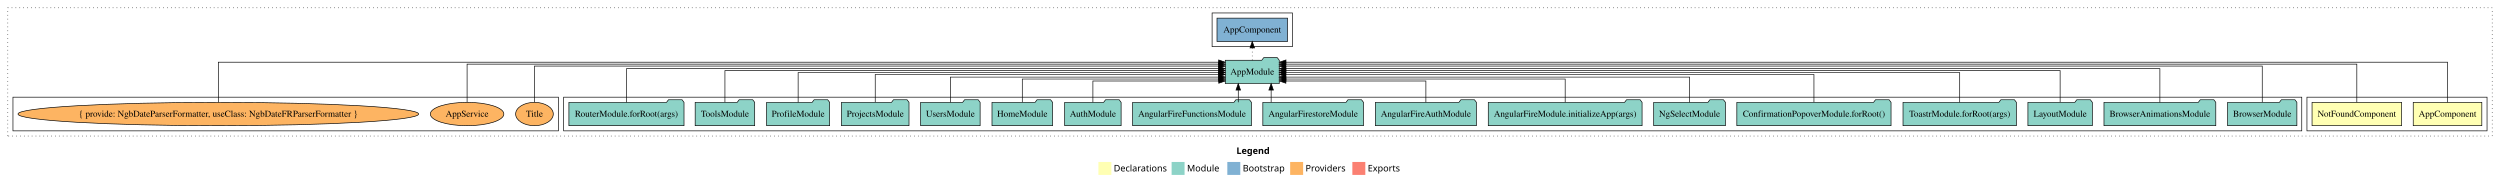
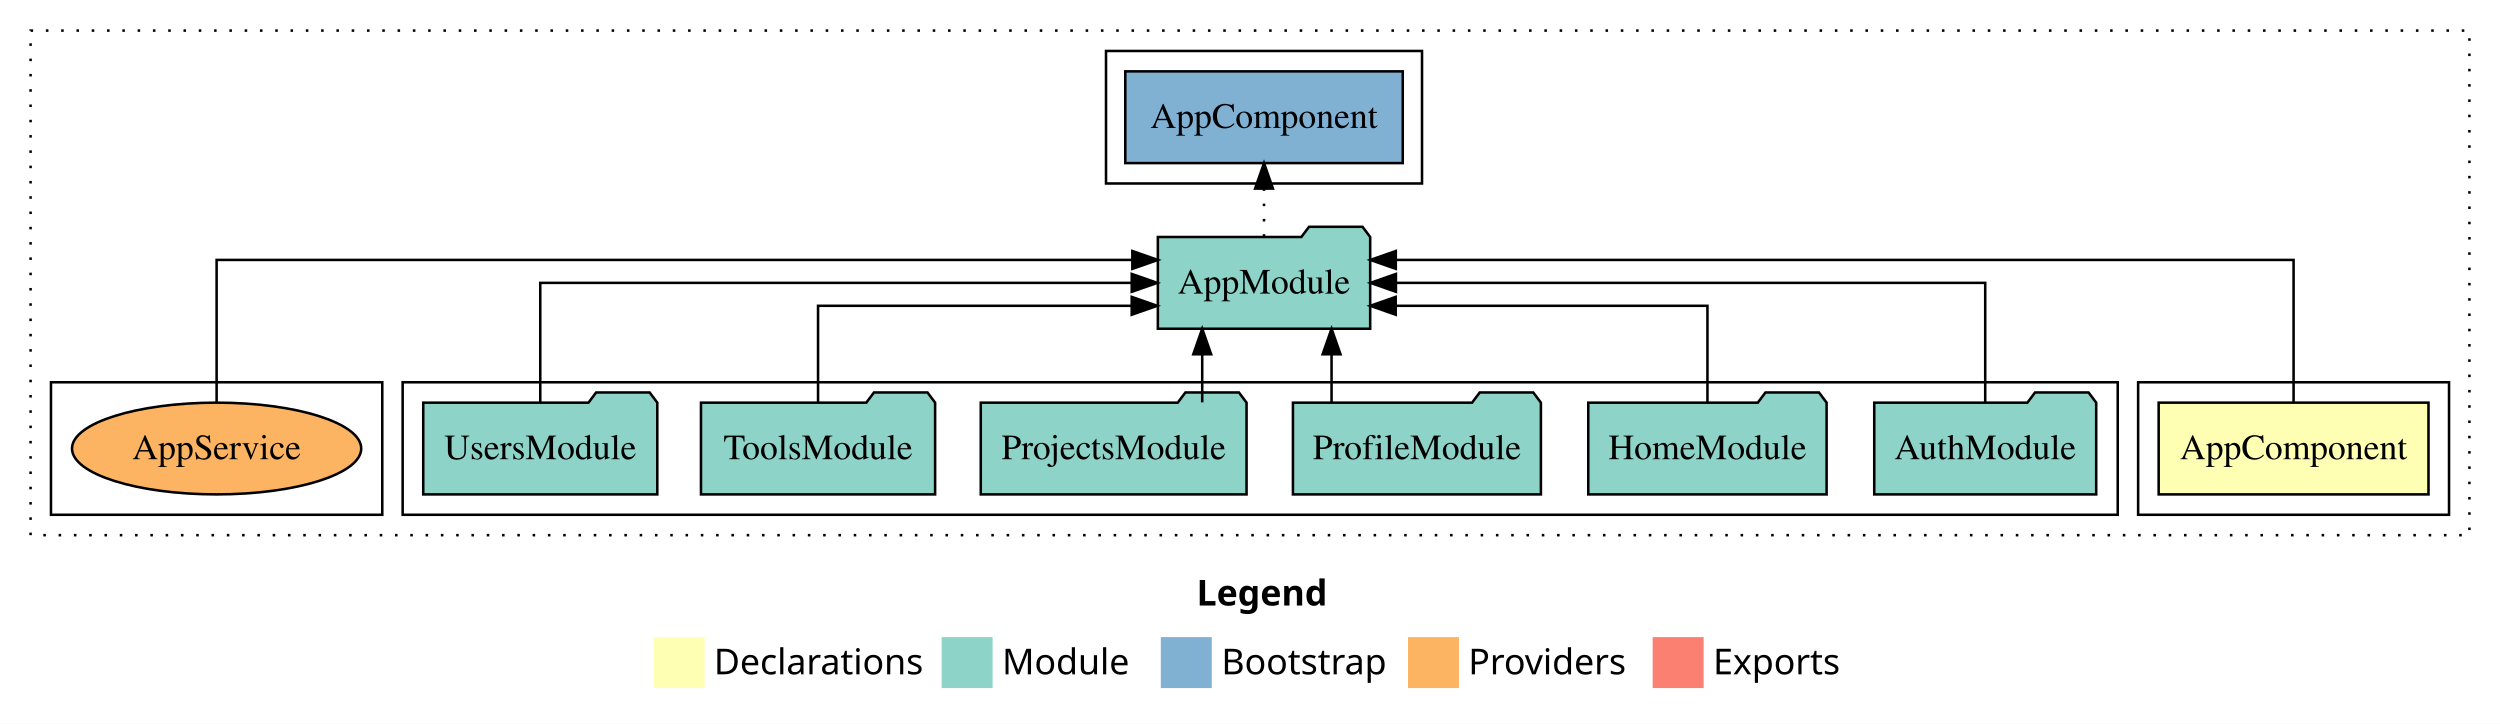
- <svg xmlns="http://www.w3.org/2000/svg" width="3859pt" height="284pt" viewBox="0.00 0.00 3859.00 284.00">
+ <svg xmlns="http://www.w3.org/2000/svg" width="981pt" height="284pt" viewBox="0.00 0.00 981.00 284.00">
  <g id="graph0" class="graph" transform="scale(1 1) rotate(0) translate(4 280)">
-     <polygon fill="#ffffff" stroke="transparent" points="-4,4 -4,-280 3855,-280 3855,4 -4,4" />
-     <text text-anchor="start" x="1904.509" y="-42.4" font-family="sans-serif" font-weight="bold" font-size="14.00" fill="#000000">Legend</text>
-     <polygon fill="#ffffb3" stroke="transparent" points="1691.5,-10 1691.5,-30 1711.5,-30 1711.5,-10 1691.5,-10" />
-     <text text-anchor="start" x="1715.129" y="-15.4" font-family="sans-serif" font-size="14.00" fill="#000000">  Declarations</text>
-     <polygon fill="#8dd3c7" stroke="transparent" points="1804.5,-10 1804.5,-30 1824.5,-30 1824.5,-10 1804.5,-10" />
-     <text text-anchor="start" x="1828.225" y="-15.4" font-family="sans-serif" font-size="14.00" fill="#000000">  Module</text>
-     <polygon fill="#80b1d3" stroke="transparent" points="1890.5,-10 1890.5,-30 1910.5,-30 1910.5,-10 1890.5,-10" />
-     <text text-anchor="start" x="1914.281" y="-15.4" font-family="sans-serif" font-size="14.00" fill="#000000">  Bootstrap</text>
-     <polygon fill="#fdb462" stroke="transparent" points="1987.5,-10 1987.5,-30 2007.5,-30 2007.5,-10 1987.5,-10" />
-     <text text-anchor="start" x="2011.173" y="-15.4" font-family="sans-serif" font-size="14.00" fill="#000000">  Providers</text>
-     <polygon fill="#fb8072" stroke="transparent" points="2083.5,-10 2083.5,-30 2103.5,-30 2103.5,-10 2083.5,-10" />
-     <text text-anchor="start" x="2107.226" y="-15.4" font-family="sans-serif" font-size="14.00" fill="#000000">  Exports</text>
+     <polygon fill="#ffffff" stroke="transparent" points="-4,4 -4,-280 977,-280 977,4 -4,4" />
+     <text text-anchor="start" x="465.509" y="-42.4" font-family="sans-serif" font-weight="bold" font-size="14.00" fill="#000000">Legend</text>
+     <polygon fill="#ffffb3" stroke="transparent" points="252.5,-10 252.5,-30 272.5,-30 272.5,-10 252.5,-10" />
+     <text text-anchor="start" x="276.129" y="-15.4" font-family="sans-serif" font-size="14.00" fill="#000000">  Declarations</text>
+     <polygon fill="#8dd3c7" stroke="transparent" points="365.5,-10 365.5,-30 385.5,-30 385.5,-10 365.5,-10" />
+     <text text-anchor="start" x="389.225" y="-15.4" font-family="sans-serif" font-size="14.00" fill="#000000">  Module</text>
+     <polygon fill="#80b1d3" stroke="transparent" points="451.5,-10 451.5,-30 471.5,-30 471.5,-10 451.5,-10" />
+     <text text-anchor="start" x="475.281" y="-15.4" font-family="sans-serif" font-size="14.00" fill="#000000">  Bootstrap</text>
+     <polygon fill="#fdb462" stroke="transparent" points="548.5,-10 548.5,-30 568.5,-30 568.5,-10 548.5,-10" />
+     <text text-anchor="start" x="572.173" y="-15.4" font-family="sans-serif" font-size="14.00" fill="#000000">  Providers</text>
+     <polygon fill="#fb8072" stroke="transparent" points="644.5,-10 644.5,-30 664.5,-30 664.5,-10 644.5,-10" />
+     <text text-anchor="start" x="668.226" y="-15.4" font-family="sans-serif" font-size="14.00" fill="#000000">  Exports</text>
    <g id="clust1" class="cluster">
-       <polygon fill="none" stroke="#000000" stroke-dasharray="1,5" points="8,-70 8,-268 3843,-268 3843,-70 8,-70" />
+       <polygon fill="none" stroke="#000000" stroke-dasharray="1,5" points="8,-70 8,-268 965,-268 965,-70 8,-70" />
    </g>
    <g id="clust2" class="cluster">
-       <polygon fill="none" stroke="#000000" points="3557,-78 3557,-130 3835,-130 3835,-78 3557,-78" />
+       <polygon fill="none" stroke="#000000" points="835,-78 835,-130 957,-130 957,-78 835,-78" />
    </g>
-     <g id="clust5" class="cluster">
-       <polygon fill="none" stroke="#000000" points="866,-78 866,-130 3549,-130 3549,-78 866,-78" />
+     <g id="clust4" class="cluster">
+       <polygon fill="none" stroke="#000000" points="154,-78 154,-130 827,-130 827,-78 154,-78" />
+     </g>
+     <g id="clust6" class="cluster">
+       <polygon fill="none" stroke="#000000" points="430,-208 430,-260 554,-260 554,-208 430,-208" />
    </g>
    <g id="clust7" class="cluster">
-       <polygon fill="none" stroke="#000000" points="1867,-208 1867,-260 1991,-260 1991,-208 1867,-208" />
-     </g>
-     <g id="clust8" class="cluster">
-       <polygon fill="none" stroke="#000000" points="16,-78 16,-130 858,-130 858,-78 16,-78" />
+       <polygon fill="none" stroke="#000000" points="16,-78 16,-130 146,-130 146,-78 16,-78" />
    </g>
    <g id="node1" class="node">
-       <polygon fill="#ffffb3" stroke="#000000" points="3826.94,-122 3721.06,-122 3721.06,-86 3826.94,-86 3826.94,-122" />
-       <text text-anchor="middle" x="3774" y="-99.8" font-family="Times,serif" font-size="14.00" fill="#000000">AppComponent</text>
+       <polygon fill="#ffffb3" stroke="#000000" points="948.94,-122 843.06,-122 843.06,-86 948.94,-86 948.94,-122" />
+       <text text-anchor="middle" x="896" y="-99.8" font-family="Times,serif" font-size="14.00" fill="#000000">AppComponent</text>
+     </g>
+     <g id="node2" class="node">
+       <polygon fill="#8dd3c7" stroke="#000000" points="533.657,-187 530.657,-191 509.657,-191 506.657,-187 450.343,-187 450.343,-151 533.657,-151 533.657,-187" />
+       <text text-anchor="middle" x="492" y="-164.8" font-family="Times,serif" font-size="14.00" fill="#000000">AppModule</text>
+     </g>
+     <g id="edge1" class="edge">
+       <path fill="none" stroke="#000000" d="M896,-122.292C896,-144.206 896,-178 896,-178 896,-178 543.713,-178 543.713,-178" />
+       <polygon fill="#000000" stroke="#000000" points="543.713,-174.5 533.713,-178 543.713,-181.5 543.713,-174.5" />
+     </g>
+     <g id="node9" class="node">
+       <polygon fill="#80b1d3" stroke="#000000" points="546.439,-252 437.561,-252 437.561,-216 546.439,-216 546.439,-252" />
+       <text text-anchor="middle" x="492" y="-229.8" font-family="Times,serif" font-size="14.00" fill="#000000">AppComponent </text>
+     </g>
+     <g id="edge8" class="edge">
+       <path fill="none" stroke="#000000" stroke-dasharray="1,5" d="M492,-187.106C492,-187.106 492,-205.991 492,-205.991" />
+       <polygon fill="#000000" stroke="#000000" points="488.5,-205.991 492,-215.991 495.5,-205.991 488.5,-205.991" />
    </g>
    <g id="node3" class="node">
-       <polygon fill="#8dd3c7" stroke="#000000" points="1970.657,-187 1967.657,-191 1946.657,-191 1943.657,-187 1887.343,-187 1887.343,-151 1970.657,-151 1970.657,-187" />
-       <text text-anchor="middle" x="1929" y="-164.8" font-family="Times,serif" font-size="14.00" fill="#000000">AppModule</text>
-     </g>
-     <g id="edge1" class="edge">
-       <path fill="none" stroke="#000000" d="M3774,-122.153C3774,-145.757 3774,-184 3774,-184 3774,-184 1981.002,-184 1981.002,-184" />
-       <polygon fill="#000000" stroke="#000000" points="1981.002,-180.5 1971.002,-184 1981.002,-187.5 1981.002,-180.5" />
-     </g>
-     <g id="node2" class="node">
-       <polygon fill="#ffffb3" stroke="#000000" points="3703.112,-122 3564.888,-122 3564.888,-86 3703.112,-86 3703.112,-122" />
-       <text text-anchor="middle" x="3634" y="-99.8" font-family="Times,serif" font-size="14.00" fill="#000000">NotFoundComponent</text>
+       <polygon fill="#8dd3c7" stroke="#000000" points="818.548,-122 815.548,-126 794.548,-126 791.548,-122 731.452,-122 731.452,-86 818.548,-86 818.548,-122" />
+       <text text-anchor="middle" x="775" y="-99.8" font-family="Times,serif" font-size="14.00" fill="#000000">AuthModule</text>
    </g>
    <g id="edge2" class="edge">
-       <path fill="none" stroke="#000000" d="M3634,-122.248C3634,-145.018 3634,-181 3634,-181 3634,-181 1980.723,-181 1980.723,-181" />
-       <polygon fill="#000000" stroke="#000000" points="1980.723,-177.5 1970.723,-181 1980.723,-184.5 1980.723,-177.5" />
-     </g>
-     <g id="node21" class="node">
-       <polygon fill="#80b1d3" stroke="#000000" points="1983.439,-252 1874.561,-252 1874.561,-216 1983.439,-216 1983.439,-252" />
-       <text text-anchor="middle" x="1929" y="-229.8" font-family="Times,serif" font-size="14.00" fill="#000000">AppComponent </text>
-     </g>
-     <g id="edge20" class="edge">
-       <path fill="none" stroke="#000000" stroke-dasharray="1,5" d="M1929,-187.106C1929,-187.106 1929,-205.991 1929,-205.991" />
-       <polygon fill="#000000" stroke="#000000" points="1925.5,-205.991 1929,-215.991 1932.5,-205.991 1925.5,-205.991" />
+       <path fill="none" stroke="#000000" d="M775,-122.106C775,-141.339 775,-169 775,-169 775,-169 543.758,-169 543.758,-169" />
+       <polygon fill="#000000" stroke="#000000" points="543.758,-165.5 533.758,-169 543.758,-172.5 543.758,-165.5" />
    </g>
    <g id="node4" class="node">
-       <polygon fill="#8dd3c7" stroke="#000000" points="3541.473,-122 3538.473,-126 3517.473,-126 3514.473,-122 3434.527,-122 3434.527,-86 3541.473,-86 3541.473,-122" />
-       <text text-anchor="middle" x="3488" y="-99.8" font-family="Times,serif" font-size="14.00" fill="#000000">BrowserModule</text>
+       <polygon fill="#8dd3c7" stroke="#000000" points="712.762,-122 709.762,-126 688.762,-126 685.762,-122 619.238,-122 619.238,-86 712.762,-86 712.762,-122" />
+       <text text-anchor="middle" x="666" y="-99.8" font-family="Times,serif" font-size="14.00" fill="#000000">HomeModule</text>
    </g>
    <g id="edge3" class="edge">
-       <path fill="none" stroke="#000000" d="M3488,-122.292C3488,-144.206 3488,-178 3488,-178 3488,-178 1980.699,-178 1980.699,-178" />
-       <polygon fill="#000000" stroke="#000000" points="1980.699,-174.5 1970.699,-178 1980.699,-181.5 1980.699,-174.5" />
+       <path fill="none" stroke="#000000" d="M666,-122.027C666,-138.398 666,-160 666,-160 666,-160 543.677,-160 543.677,-160" />
+       <polygon fill="#000000" stroke="#000000" points="543.677,-156.5 533.677,-160 543.677,-163.5 543.677,-156.5" />
    </g>
    <g id="node5" class="node">
-       <polygon fill="#8dd3c7" stroke="#000000" points="3416.302,-122 3413.302,-126 3392.302,-126 3389.302,-122 3243.698,-122 3243.698,-86 3416.302,-86 3416.302,-122" />
-       <text text-anchor="middle" x="3330" y="-99.8" font-family="Times,serif" font-size="14.00" fill="#000000">BrowserAnimationsModule</text>
+       <polygon fill="#8dd3c7" stroke="#000000" points="600.65,-122 597.65,-126 576.65,-126 573.65,-122 503.35,-122 503.35,-86 600.65,-86 600.65,-122" />
+       <text text-anchor="middle" x="552" y="-99.8" font-family="Times,serif" font-size="14.00" fill="#000000">ProfileModule</text>
    </g>
    <g id="edge4" class="edge">
-       <path fill="none" stroke="#000000" d="M3330,-122.027C3330,-142.767 3330,-174 3330,-174 3330,-174 1980.929,-174 1980.929,-174" />
-       <polygon fill="#000000" stroke="#000000" points="1980.929,-170.5 1970.929,-174 1980.929,-177.5 1980.929,-170.5" />
+       <path fill="none" stroke="#000000" d="M518.502,-122.106C518.502,-122.106 518.502,-140.991 518.502,-140.991" />
+       <polygon fill="#000000" stroke="#000000" points="515.002,-140.991 518.502,-150.991 522.002,-140.991 515.002,-140.991" />
    </g>
    <g id="node6" class="node">
-       <polygon fill="#8dd3c7" stroke="#000000" points="3225.708,-122 3222.708,-126 3201.708,-126 3198.708,-122 3126.292,-122 3126.292,-86 3225.708,-86 3225.708,-122" />
-       <text text-anchor="middle" x="3176" y="-99.8" font-family="Times,serif" font-size="14.00" fill="#000000">LayoutModule</text>
+       <polygon fill="#8dd3c7" stroke="#000000" points="485.149,-122 482.149,-126 461.149,-126 458.149,-122 380.851,-122 380.851,-86 485.149,-86 485.149,-122" />
+       <text text-anchor="middle" x="433" y="-99.8" font-family="Times,serif" font-size="14.00" fill="#000000">ProjectsModule</text>
    </g>
    <g id="edge5" class="edge">
-       <path fill="none" stroke="#000000" d="M3176,-122.308C3176,-142.145 3176,-171 3176,-171 3176,-171 1980.847,-171 1980.847,-171" />
-       <polygon fill="#000000" stroke="#000000" points="1980.847,-167.5 1970.847,-171 1980.847,-174.5 1980.847,-167.5" />
+       <path fill="none" stroke="#000000" d="M467.748,-122.106C467.748,-122.106 467.748,-140.991 467.748,-140.991" />
+       <polygon fill="#000000" stroke="#000000" points="464.248,-140.991 467.748,-150.991 471.248,-140.991 464.248,-140.991" />
    </g>
    <g id="node7" class="node">
-       <polygon fill="#8dd3c7" stroke="#000000" points="3108.502,-122 3105.502,-126 3084.502,-126 3081.502,-122 2933.498,-122 2933.498,-86 3108.502,-86 3108.502,-122" />
-       <text text-anchor="middle" x="3021" y="-99.8" font-family="Times,serif" font-size="14.00" fill="#000000">ToastrModule.forRoot(args)</text>
+       <polygon fill="#8dd3c7" stroke="#000000" points="362.939,-122 359.939,-126 338.939,-126 335.939,-122 271.061,-122 271.061,-86 362.939,-86 362.939,-122" />
+       <text text-anchor="middle" x="317" y="-99.8" font-family="Times,serif" font-size="14.00" fill="#000000">ToolsModule</text>
    </g>
    <g id="edge6" class="edge">
-       <path fill="none" stroke="#000000" d="M3021,-122.169C3021,-141.09 3021,-168 3021,-168 3021,-168 1980.806,-168 1980.806,-168" />
-       <polygon fill="#000000" stroke="#000000" points="1980.806,-164.5 1970.806,-168 1980.806,-171.5 1980.806,-164.5" />
+       <path fill="none" stroke="#000000" d="M317,-122.027C317,-138.398 317,-160 317,-160 317,-160 440.083,-160 440.083,-160" />
+       <polygon fill="#000000" stroke="#000000" points="440.083,-163.5 450.083,-160 440.083,-156.5 440.083,-163.5" />
    </g>
    <g id="node8" class="node">
-       <polygon fill="#8dd3c7" stroke="#000000" points="2915.012,-122 2912.012,-126 2891.012,-126 2888.012,-122 2676.988,-122 2676.988,-86 2915.012,-86 2915.012,-122" />
-       <text text-anchor="middle" x="2796" y="-99.8" font-family="Times,serif" font-size="14.00" fill="#000000">ConfirmationPopoverModule.forRoot()</text>
+       <polygon fill="#8dd3c7" stroke="#000000" points="253.922,-122 250.922,-126 229.922,-126 226.922,-122 162.078,-122 162.078,-86 253.922,-86 253.922,-122" />
+       <text text-anchor="middle" x="208" y="-99.8" font-family="Times,serif" font-size="14.00" fill="#000000">UsersModule</text>
    </g>
    <g id="edge7" class="edge">
-       <path fill="none" stroke="#000000" d="M2796,-122.302C2796,-140.27 2796,-165 2796,-165 2796,-165 1980.817,-165 1980.817,-165" />
-       <polygon fill="#000000" stroke="#000000" points="1980.817,-161.5 1970.817,-165 1980.817,-168.5 1980.817,-161.5" />
-     </g>
-     <g id="node9" class="node">
-       <polygon fill="#8dd3c7" stroke="#000000" points="2659.364,-122 2656.364,-126 2635.364,-126 2632.364,-122 2548.636,-122 2548.636,-86 2659.364,-86 2659.364,-122" />
-       <text text-anchor="middle" x="2604" y="-99.8" font-family="Times,serif" font-size="14.00" fill="#000000">NgSelectModule</text>
-     </g>
-     <g id="edge8" class="edge">
-       <path fill="none" stroke="#000000" d="M2604,-122.035C2604,-138.734 2604,-161 2604,-161 2604,-161 1980.715,-161 1980.715,-161" />
-       <polygon fill="#000000" stroke="#000000" points="1980.715,-157.5 1970.715,-161 1980.715,-164.5 1980.715,-157.5" />
+       <path fill="none" stroke="#000000" d="M208,-122.106C208,-141.339 208,-169 208,-169 208,-169 440.095,-169 440.095,-169" />
+       <polygon fill="#000000" stroke="#000000" points="440.095,-172.5 450.095,-169 440.095,-165.5 440.095,-172.5" />
    </g>
    <g id="node10" class="node">
-       <polygon fill="#8dd3c7" stroke="#000000" points="2530.706,-122 2527.706,-126 2506.706,-126 2503.706,-122 2293.294,-122 2293.294,-86 2530.706,-86 2530.706,-122" />
-       <text text-anchor="middle" x="2412" y="-99.8" font-family="Times,serif" font-size="14.00" fill="#000000">AngularFireModule.initializeApp(args)</text>
+       <ellipse fill="#fdb462" stroke="#000000" cx="81" cy="-104" rx="56.741" ry="18" />
+       <text text-anchor="middle" x="81" y="-99.8" font-family="Times,serif" font-size="14.00" fill="#000000">AppService</text>
    </g>
    <g id="edge9" class="edge">
-       <path fill="none" stroke="#000000" d="M2412,-122.282C2412,-137.948 2412,-158 2412,-158 2412,-158 1981.018,-158 1981.018,-158" />
-       <polygon fill="#000000" stroke="#000000" points="1981.018,-154.5 1971.018,-158 1981.018,-161.5 1981.018,-154.5" />
-     </g>
-     <g id="node11" class="node">
-       <polygon fill="#8dd3c7" stroke="#000000" points="2274.968,-122 2271.968,-126 2250.968,-126 2247.968,-122 2119.032,-122 2119.032,-86 2274.968,-86 2274.968,-122" />
-       <text text-anchor="middle" x="2197" y="-99.8" font-family="Times,serif" font-size="14.00" fill="#000000">AngularFireAuthModule</text>
-     </g>
-     <g id="edge10" class="edge">
-       <path fill="none" stroke="#000000" d="M2197,-122.124C2197,-136.783 2197,-155 2197,-155 2197,-155 1980.875,-155 1980.875,-155" />
-       <polygon fill="#000000" stroke="#000000" points="1980.875,-151.5 1970.875,-155 1980.875,-158.5 1980.875,-151.5" />
-     </g>
-     <g id="node12" class="node">
-       <polygon fill="#8dd3c7" stroke="#000000" points="2100.681,-122 2097.681,-126 2076.681,-126 2073.681,-122 1945.319,-122 1945.319,-86 2100.681,-86 2100.681,-122" />
-       <text text-anchor="middle" x="2023" y="-99.8" font-family="Times,serif" font-size="14.00" fill="#000000">AngularFirestoreModule</text>
-     </g>
-     <g id="edge11" class="edge">
-       <path fill="none" stroke="#000000" d="M1958.119,-122.106C1958.119,-122.106 1958.119,-140.991 1958.119,-140.991" />
-       <polygon fill="#000000" stroke="#000000" points="1954.619,-140.991 1958.119,-150.991 1961.619,-140.991 1954.619,-140.991" />
-     </g>
-     <g id="node13" class="node">
-       <polygon fill="#8dd3c7" stroke="#000000" points="1927.694,-122 1924.694,-126 1903.694,-126 1900.694,-122 1744.306,-122 1744.306,-86 1927.694,-86 1927.694,-122" />
-       <text text-anchor="middle" x="1836" y="-99.8" font-family="Times,serif" font-size="14.00" fill="#000000">AngularFireFunctionsModule</text>
-     </g>
-     <g id="edge12" class="edge">
-       <path fill="none" stroke="#000000" d="M1907.384,-122.106C1907.384,-122.106 1907.384,-140.991 1907.384,-140.991" />
-       <polygon fill="#000000" stroke="#000000" points="1903.884,-140.991 1907.384,-150.991 1910.884,-140.991 1903.884,-140.991" />
-     </g>
-     <g id="node14" class="node">
-       <polygon fill="#8dd3c7" stroke="#000000" points="1726.548,-122 1723.548,-126 1702.548,-126 1699.548,-122 1639.452,-122 1639.452,-86 1726.548,-86 1726.548,-122" />
-       <text text-anchor="middle" x="1683" y="-99.8" font-family="Times,serif" font-size="14.00" fill="#000000">AuthModule</text>
-     </g>
-     <g id="edge13" class="edge">
-       <path fill="none" stroke="#000000" d="M1683,-122.124C1683,-136.783 1683,-155 1683,-155 1683,-155 1877.27,-155 1877.27,-155" />
-       <polygon fill="#000000" stroke="#000000" points="1877.27,-158.5 1887.27,-155 1877.269,-151.5 1877.27,-158.5" />
-     </g>
-     <g id="node15" class="node">
-       <polygon fill="#8dd3c7" stroke="#000000" points="1620.762,-122 1617.762,-126 1596.762,-126 1593.762,-122 1527.238,-122 1527.238,-86 1620.762,-86 1620.762,-122" />
-       <text text-anchor="middle" x="1574" y="-99.8" font-family="Times,serif" font-size="14.00" fill="#000000">HomeModule</text>
-     </g>
-     <g id="edge14" class="edge">
-       <path fill="none" stroke="#000000" d="M1574,-122.282C1574,-137.948 1574,-158 1574,-158 1574,-158 1877.233,-158 1877.233,-158" />
-       <polygon fill="#000000" stroke="#000000" points="1877.233,-161.5 1887.233,-158 1877.233,-154.5 1877.233,-161.5" />
-     </g>
-     <g id="node16" class="node">
-       <polygon fill="#8dd3c7" stroke="#000000" points="1508.922,-122 1505.922,-126 1484.922,-126 1481.922,-122 1417.078,-122 1417.078,-86 1508.922,-86 1508.922,-122" />
-       <text text-anchor="middle" x="1463" y="-99.8" font-family="Times,serif" font-size="14.00" fill="#000000">UsersModule</text>
-     </g>
-     <g id="edge15" class="edge">
-       <path fill="none" stroke="#000000" d="M1463,-122.035C1463,-138.734 1463,-161 1463,-161 1463,-161 1877.236,-161 1877.236,-161" />
-       <polygon fill="#000000" stroke="#000000" points="1877.236,-164.5 1887.236,-161 1877.236,-157.5 1877.236,-164.5" />
-     </g>
-     <g id="node17" class="node">
-       <polygon fill="#8dd3c7" stroke="#000000" points="1399.149,-122 1396.149,-126 1375.149,-126 1372.149,-122 1294.851,-122 1294.851,-86 1399.149,-86 1399.149,-122" />
-       <text text-anchor="middle" x="1347" y="-99.8" font-family="Times,serif" font-size="14.00" fill="#000000">ProjectsModule</text>
-     </g>
-     <g id="edge16" class="edge">
-       <path fill="none" stroke="#000000" d="M1347,-122.302C1347,-140.27 1347,-165 1347,-165 1347,-165 1877.144,-165 1877.144,-165" />
-       <polygon fill="#000000" stroke="#000000" points="1877.144,-168.5 1887.144,-165 1877.144,-161.5 1877.144,-168.5" />
-     </g>
-     <g id="node18" class="node">
-       <polygon fill="#8dd3c7" stroke="#000000" points="1276.65,-122 1273.65,-126 1252.65,-126 1249.65,-122 1179.35,-122 1179.35,-86 1276.65,-86 1276.65,-122" />
-       <text text-anchor="middle" x="1228" y="-99.8" font-family="Times,serif" font-size="14.00" fill="#000000">ProfileModule</text>
-     </g>
-     <g id="edge17" class="edge">
-       <path fill="none" stroke="#000000" d="M1228,-122.169C1228,-141.09 1228,-168 1228,-168 1228,-168 1877.249,-168 1877.249,-168" />
-       <polygon fill="#000000" stroke="#000000" points="1877.249,-171.5 1887.249,-168 1877.248,-164.5 1877.249,-171.5" />
-     </g>
-     <g id="node19" class="node">
-       <polygon fill="#8dd3c7" stroke="#000000" points="1160.939,-122 1157.939,-126 1136.939,-126 1133.939,-122 1069.061,-122 1069.061,-86 1160.939,-86 1160.939,-122" />
-       <text text-anchor="middle" x="1115" y="-99.8" font-family="Times,serif" font-size="14.00" fill="#000000">ToolsModule</text>
-     </g>
-     <g id="edge18" class="edge">
-       <path fill="none" stroke="#000000" d="M1115,-122.308C1115,-142.145 1115,-171 1115,-171 1115,-171 1877.233,-171 1877.233,-171" />
-       <polygon fill="#000000" stroke="#000000" points="1877.233,-174.5 1887.233,-171 1877.233,-167.5 1877.233,-174.5" />
-     </g>
-     <g id="node20" class="node">
-       <polygon fill="#8dd3c7" stroke="#000000" points="1051.842,-122 1048.842,-126 1027.842,-126 1024.842,-122 874.158,-122 874.158,-86 1051.842,-86 1051.842,-122" />
-       <text text-anchor="middle" x="963" y="-99.8" font-family="Times,serif" font-size="14.00" fill="#000000">RouterModule.forRoot(args)</text>
-     </g>
-     <g id="edge19" class="edge">
-       <path fill="none" stroke="#000000" d="M963,-122.027C963,-142.767 963,-174 963,-174 963,-174 1877.182,-174 1877.182,-174" />
-       <polygon fill="#000000" stroke="#000000" points="1877.182,-177.5 1887.182,-174 1877.182,-170.5 1877.182,-177.5" />
-     </g>
-     <g id="node22" class="node">
-       <ellipse fill="#fdb462" stroke="#000000" cx="821" cy="-104" rx="29.049" ry="18" />
-       <text text-anchor="middle" x="821" y="-99.8" font-family="Times,serif" font-size="14.00" fill="#000000">Title</text>
-     </g>
-     <g id="edge21" class="edge">
-       <path fill="none" stroke="#000000" d="M821,-122.292C821,-144.206 821,-178 821,-178 821,-178 1877.253,-178 1877.253,-178" />
-       <polygon fill="#000000" stroke="#000000" points="1877.253,-181.5 1887.253,-178 1877.253,-174.5 1877.253,-181.5" />
-     </g>
-     <g id="node23" class="node">
-       <ellipse fill="#fdb462" stroke="#000000" cx="717" cy="-104" rx="56.741" ry="18" />
-       <text text-anchor="middle" x="717" y="-99.8" font-family="Times,serif" font-size="14.00" fill="#000000">AppService</text>
-     </g>
-     <g id="edge22" class="edge">
-       <path fill="none" stroke="#000000" d="M717,-122.248C717,-145.018 717,-181 717,-181 717,-181 1877.28,-181 1877.28,-181" />
-       <polygon fill="#000000" stroke="#000000" points="1877.28,-184.5 1887.28,-181 1877.28,-177.5 1877.28,-184.5" />
-     </g>
-     <g id="node24" class="node">
-       <ellipse fill="#fdb462" stroke="#000000" cx="333" cy="-104" rx="309.268" ry="18" />
-       <text text-anchor="middle" x="333" y="-99.8" font-family="Times,serif" font-size="14.00" fill="#000000">{ provide: NgbDateParserFormatter, useClass: NgbDateFRParserFormatter }</text>
-     </g>
-     <g id="edge23" class="edge">
-       <path fill="none" stroke="#000000" d="M333,-122.153C333,-145.757 333,-184 333,-184 333,-184 1877.131,-184 1877.131,-184" />
-       <polygon fill="#000000" stroke="#000000" points="1877.131,-187.5 1887.131,-184 1877.131,-180.5 1877.131,-187.5" />
+       <path fill="none" stroke="#000000" d="M81,-122.292C81,-144.206 81,-178 81,-178 81,-178 440.329,-178 440.329,-178" />
+       <polygon fill="#000000" stroke="#000000" points="440.329,-181.5 450.329,-178 440.329,-174.5 440.329,-181.5" />
    </g>
  </g>
</svg>
